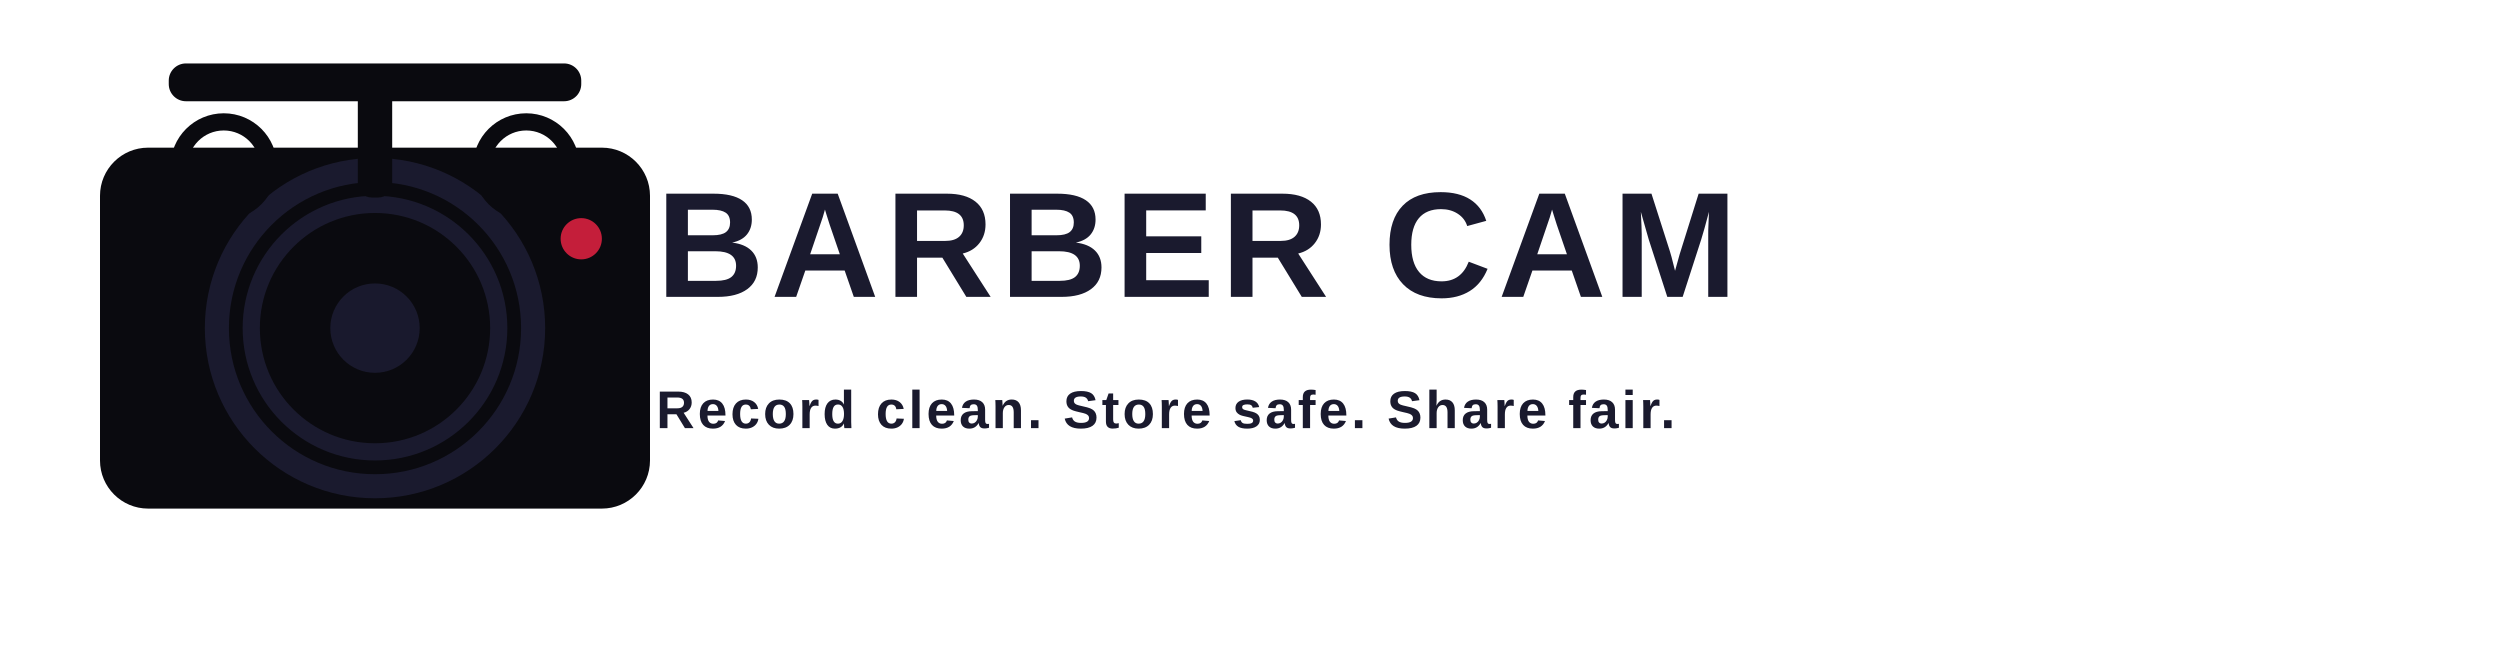
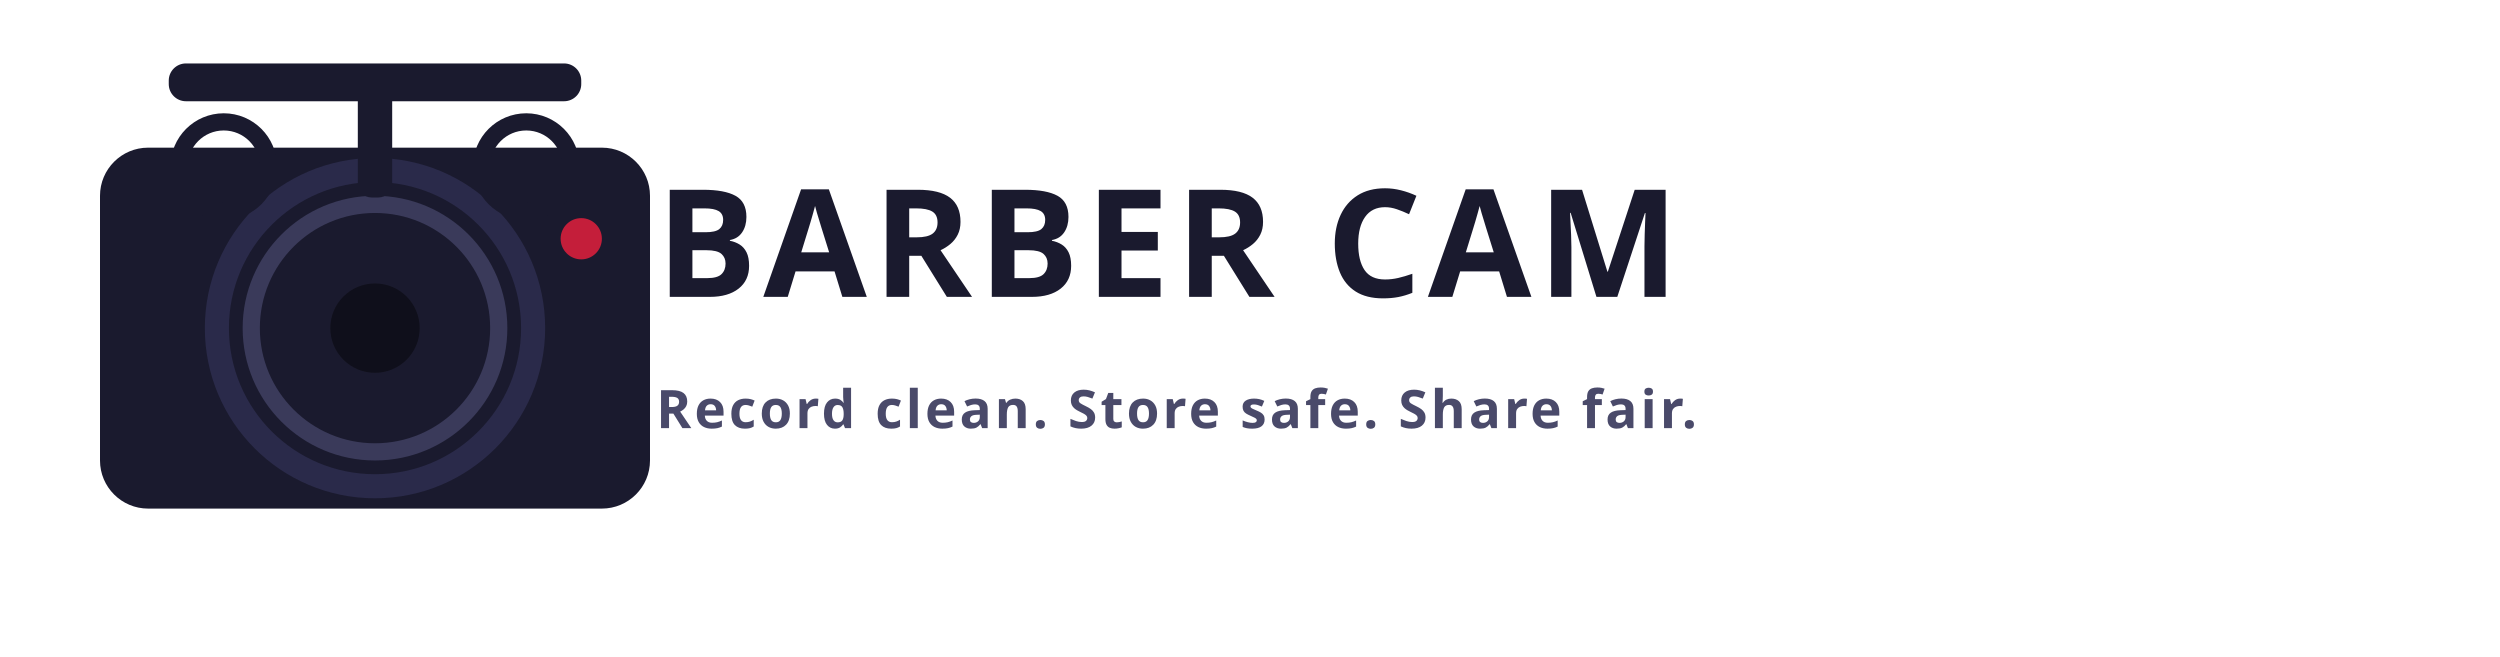
- <svg xmlns="http://www.w3.org/2000/svg" width="1600" height="420" viewBox="0 0 1600 420" role="img">
+ <svg xmlns="http://www.w3.org/2000/svg" width="1600" height="420" viewBox="0 0 1600 420" role="img" aria-labelledby="headerLogoLightTitle">
  <defs>
-     <linearGradient id="h_gBody" x1="0" y1="0" x2="0" y2="1">
-       <stop offset="0%" stop-color="#121E33" />
-       <stop offset="100%" stop-color="#0B1320" />
+     <linearGradient id="h_gBody_light" x1="0" y1="0" x2="0" y2="1">
+       <stop offset="0%" stop-color="#1a1a2e" />
+       <stop offset="100%" stop-color="#0f0f1a" />
    </linearGradient>
  </defs>
  <g id="h_camera">
-     <rect x="64.00" y="94.50" width="352.00" height="231.00" rx="30.80" fill="#0a0a0f" />
-     <circle cx="240.00" cy="210.00" r="101.20" fill="none" stroke="#1a1a2e" stroke-width="15.40" />
-     <circle cx="240.00" cy="210.00" r="79.20" fill="none" stroke="#1a1a2e" stroke-width="11.00" />
-     <circle cx="240.00" cy="210.00" r="28.60" fill="#1a1a2e" opacity="0.96" />
-     <circle cx="372.00" cy="152.80" r="13.20" fill="#C41E3A" opacity="1.0" />
-     <g transform="translate(240.00,60.40)">
-       <rect x="-132.00" y="-19.80" width="264.00" height="24.20" rx="11.00" fill="#0a0a0f" />
-       <rect x="-11.00" y="-11.00" width="22.00" height="77.00" rx="8.80" fill="#0a0a0f" />
-       <circle cx="-96.80" cy="46.20" r="28.60" fill="none" stroke="#0a0a0f" stroke-width="11.00" />
-       <circle cx="96.80" cy="46.20" r="28.60" fill="none" stroke="#0a0a0f" stroke-width="11.00" />
+     <rect x="64" y="94.5" width="352" height="231" rx="30.8" fill="#1a1a2e" />
+     <circle cx="240" cy="210" r="101.2" fill="none" stroke="#2a2a4a" stroke-width="15.4" />
+     <circle cx="240" cy="210" r="79.2" fill="none" stroke="#3a3a5a" stroke-width="11" />
+     <circle cx="240" cy="210" r="28.6" fill="#0f0f1a" opacity="0.96" />
+     <circle cx="372" cy="152.8" r="13.2" fill="#C41E3A">
+       <animate attributeName="opacity" values="1;0.5;1" dur="2s" repeatCount="indefinite" />
+     </circle>
+     <g transform="translate(240,60.4)">
+       <rect x="-132" y="-19.8" width="264" height="24.2" rx="11" fill="#1a1a2e" />
+       <rect x="-11" y="-11" width="22" height="77" rx="8.8" fill="#1a1a2e" />
+       <circle cx="-96.8" cy="46.2" r="28.6" fill="none" stroke="#1a1a2e" stroke-width="11" />
+       <circle cx="96.8" cy="46.2" r="28.6" fill="none" stroke="#1a1a2e" stroke-width="11" />
    </g>
  </g>
-   <text x="420" y="190.0" font-family="Montserrat, Arial, sans-serif" font-weight="800" font-size="96.00" letter-spacing="4" fill="#1a1a2e">BARBER CAM</text>
-   <text x="420" y="274.0" font-family="Montserrat, Arial, sans-serif" font-weight="600" font-size="34.00" letter-spacing="2" fill="#1a1a2e" opacity="1">Record clean. Store safe. Share fair.</text>
+   <text x="420" y="190" font-family="Montserrat, system-ui, sans-serif" font-weight="800" font-size="96" letter-spacing="4" fill="#1a1a2e">BARBER CAM</text>
+   <text x="420" y="274" font-family="Montserrat, system-ui, sans-serif" font-weight="600" font-size="34" letter-spacing="2" fill="#4a4a6a">Record clean. Store safe. Share fair.</text>
</svg>
